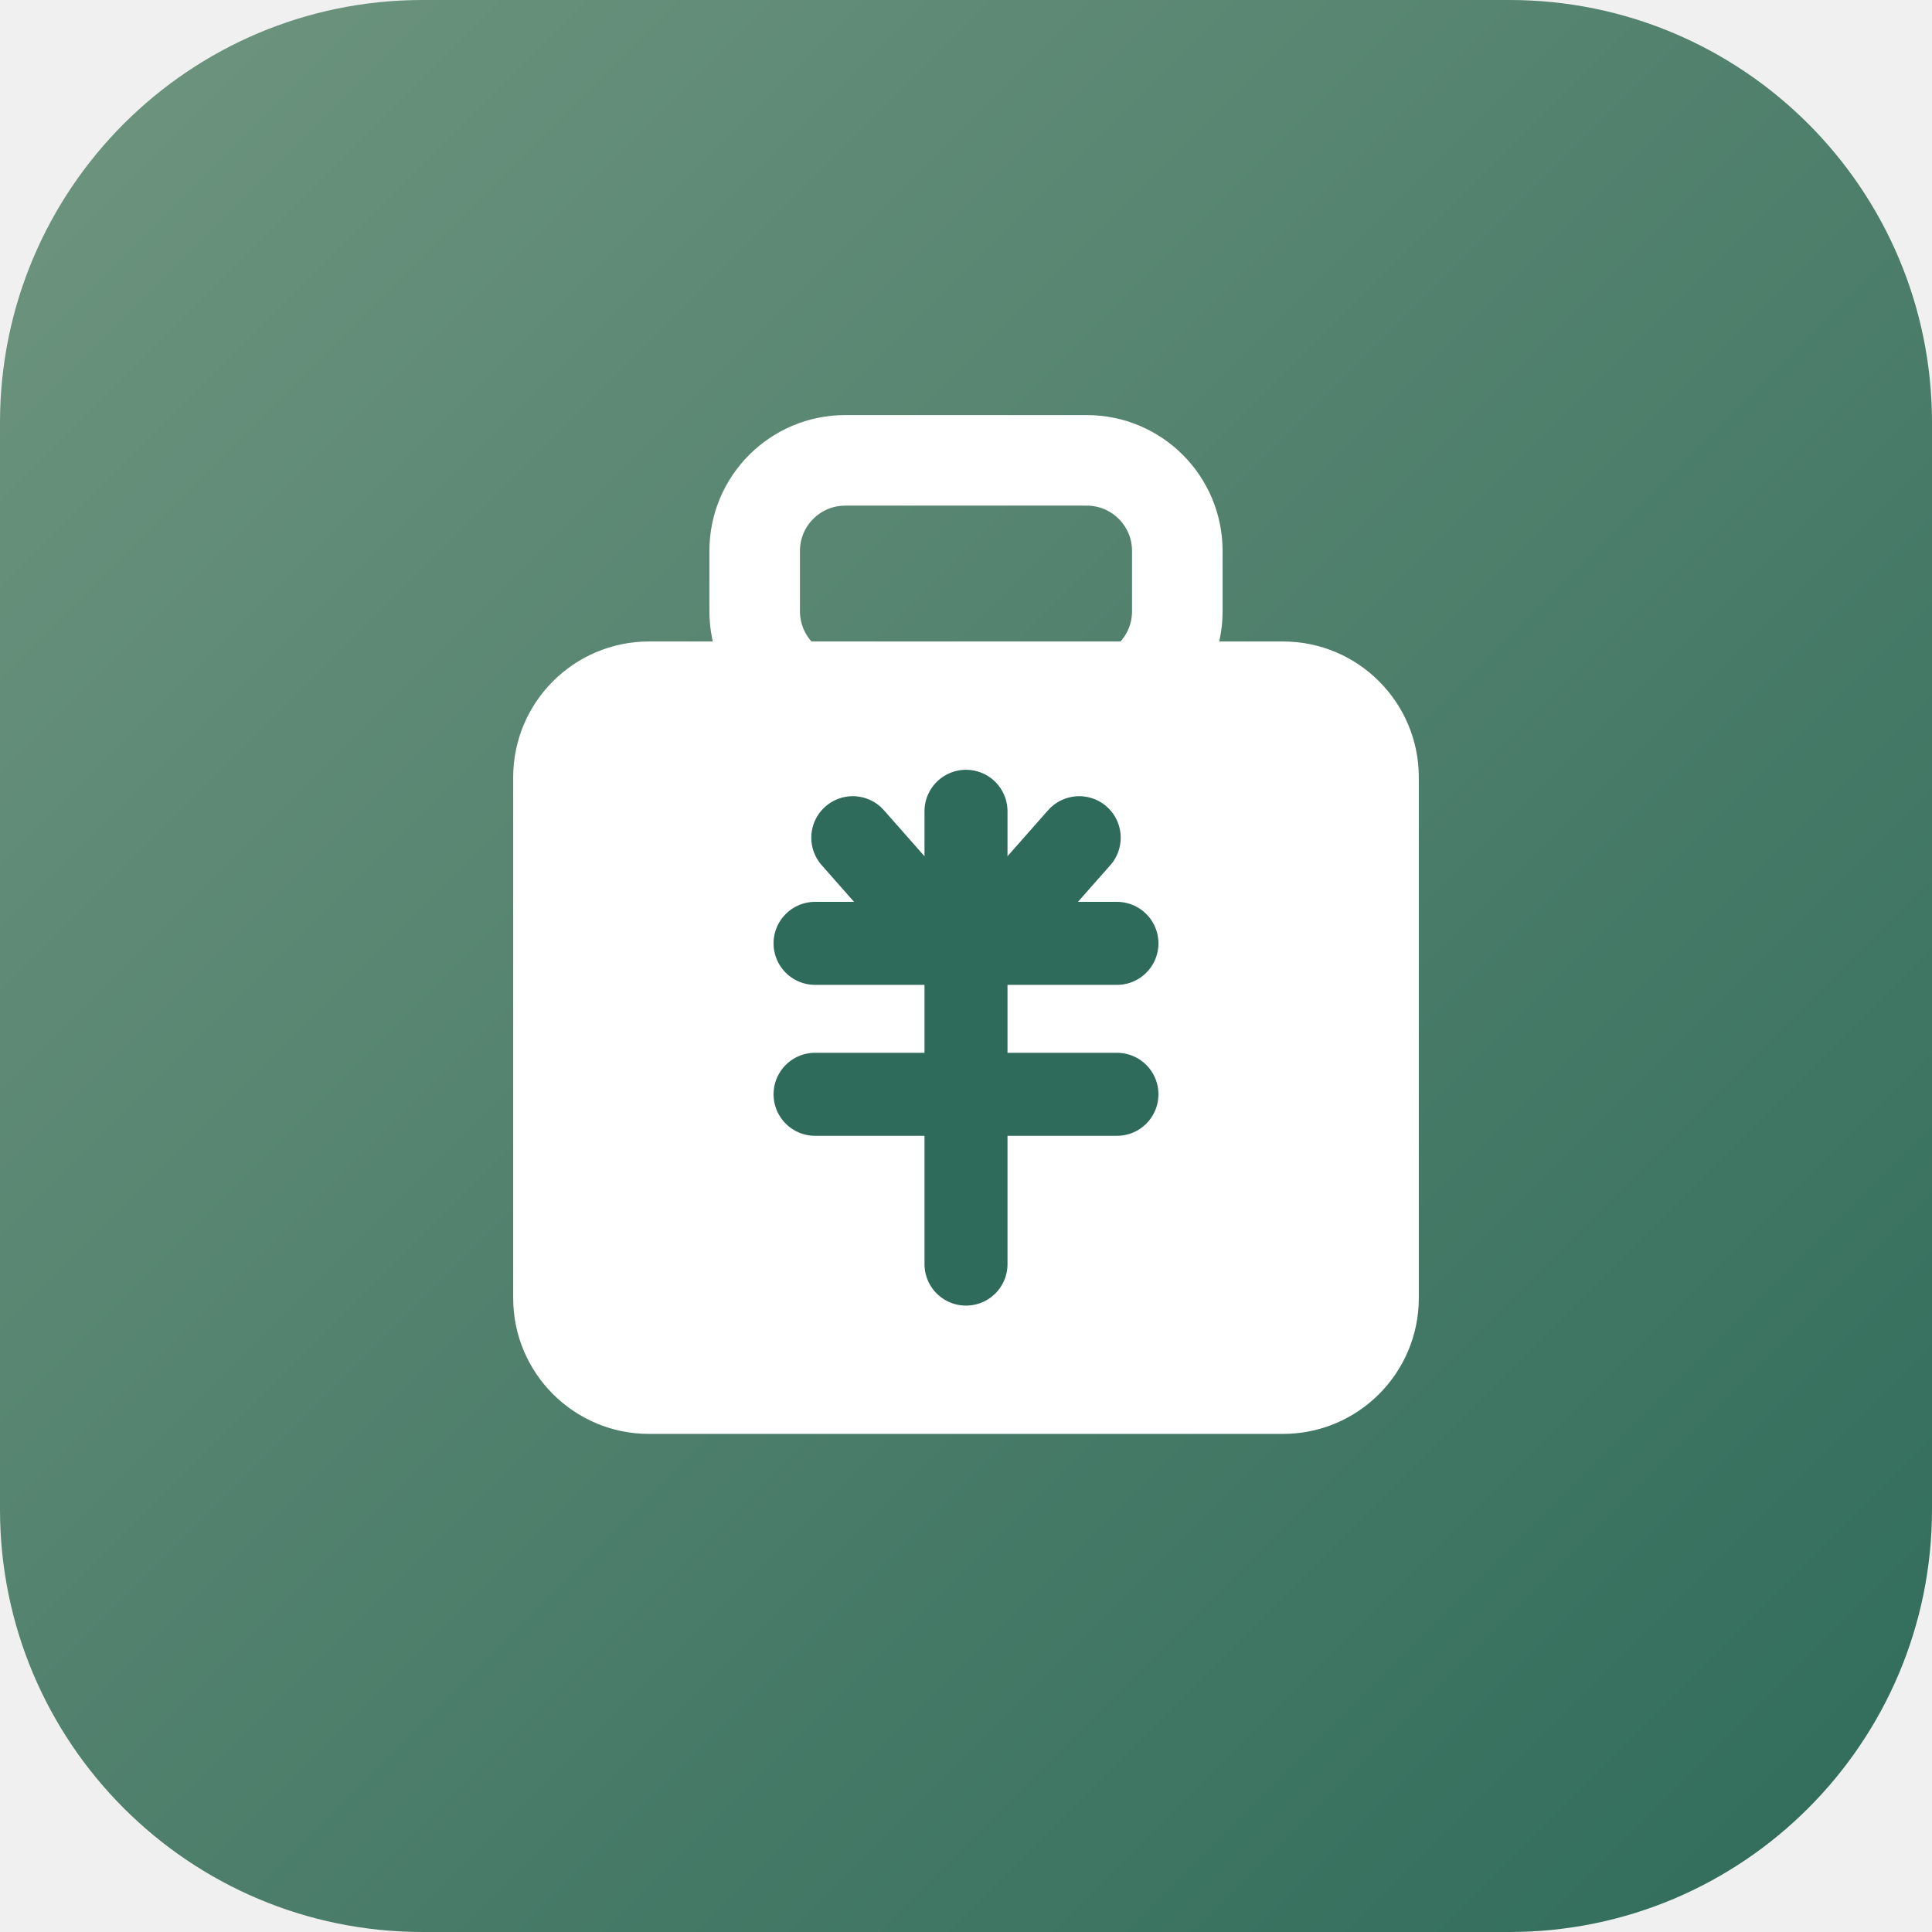
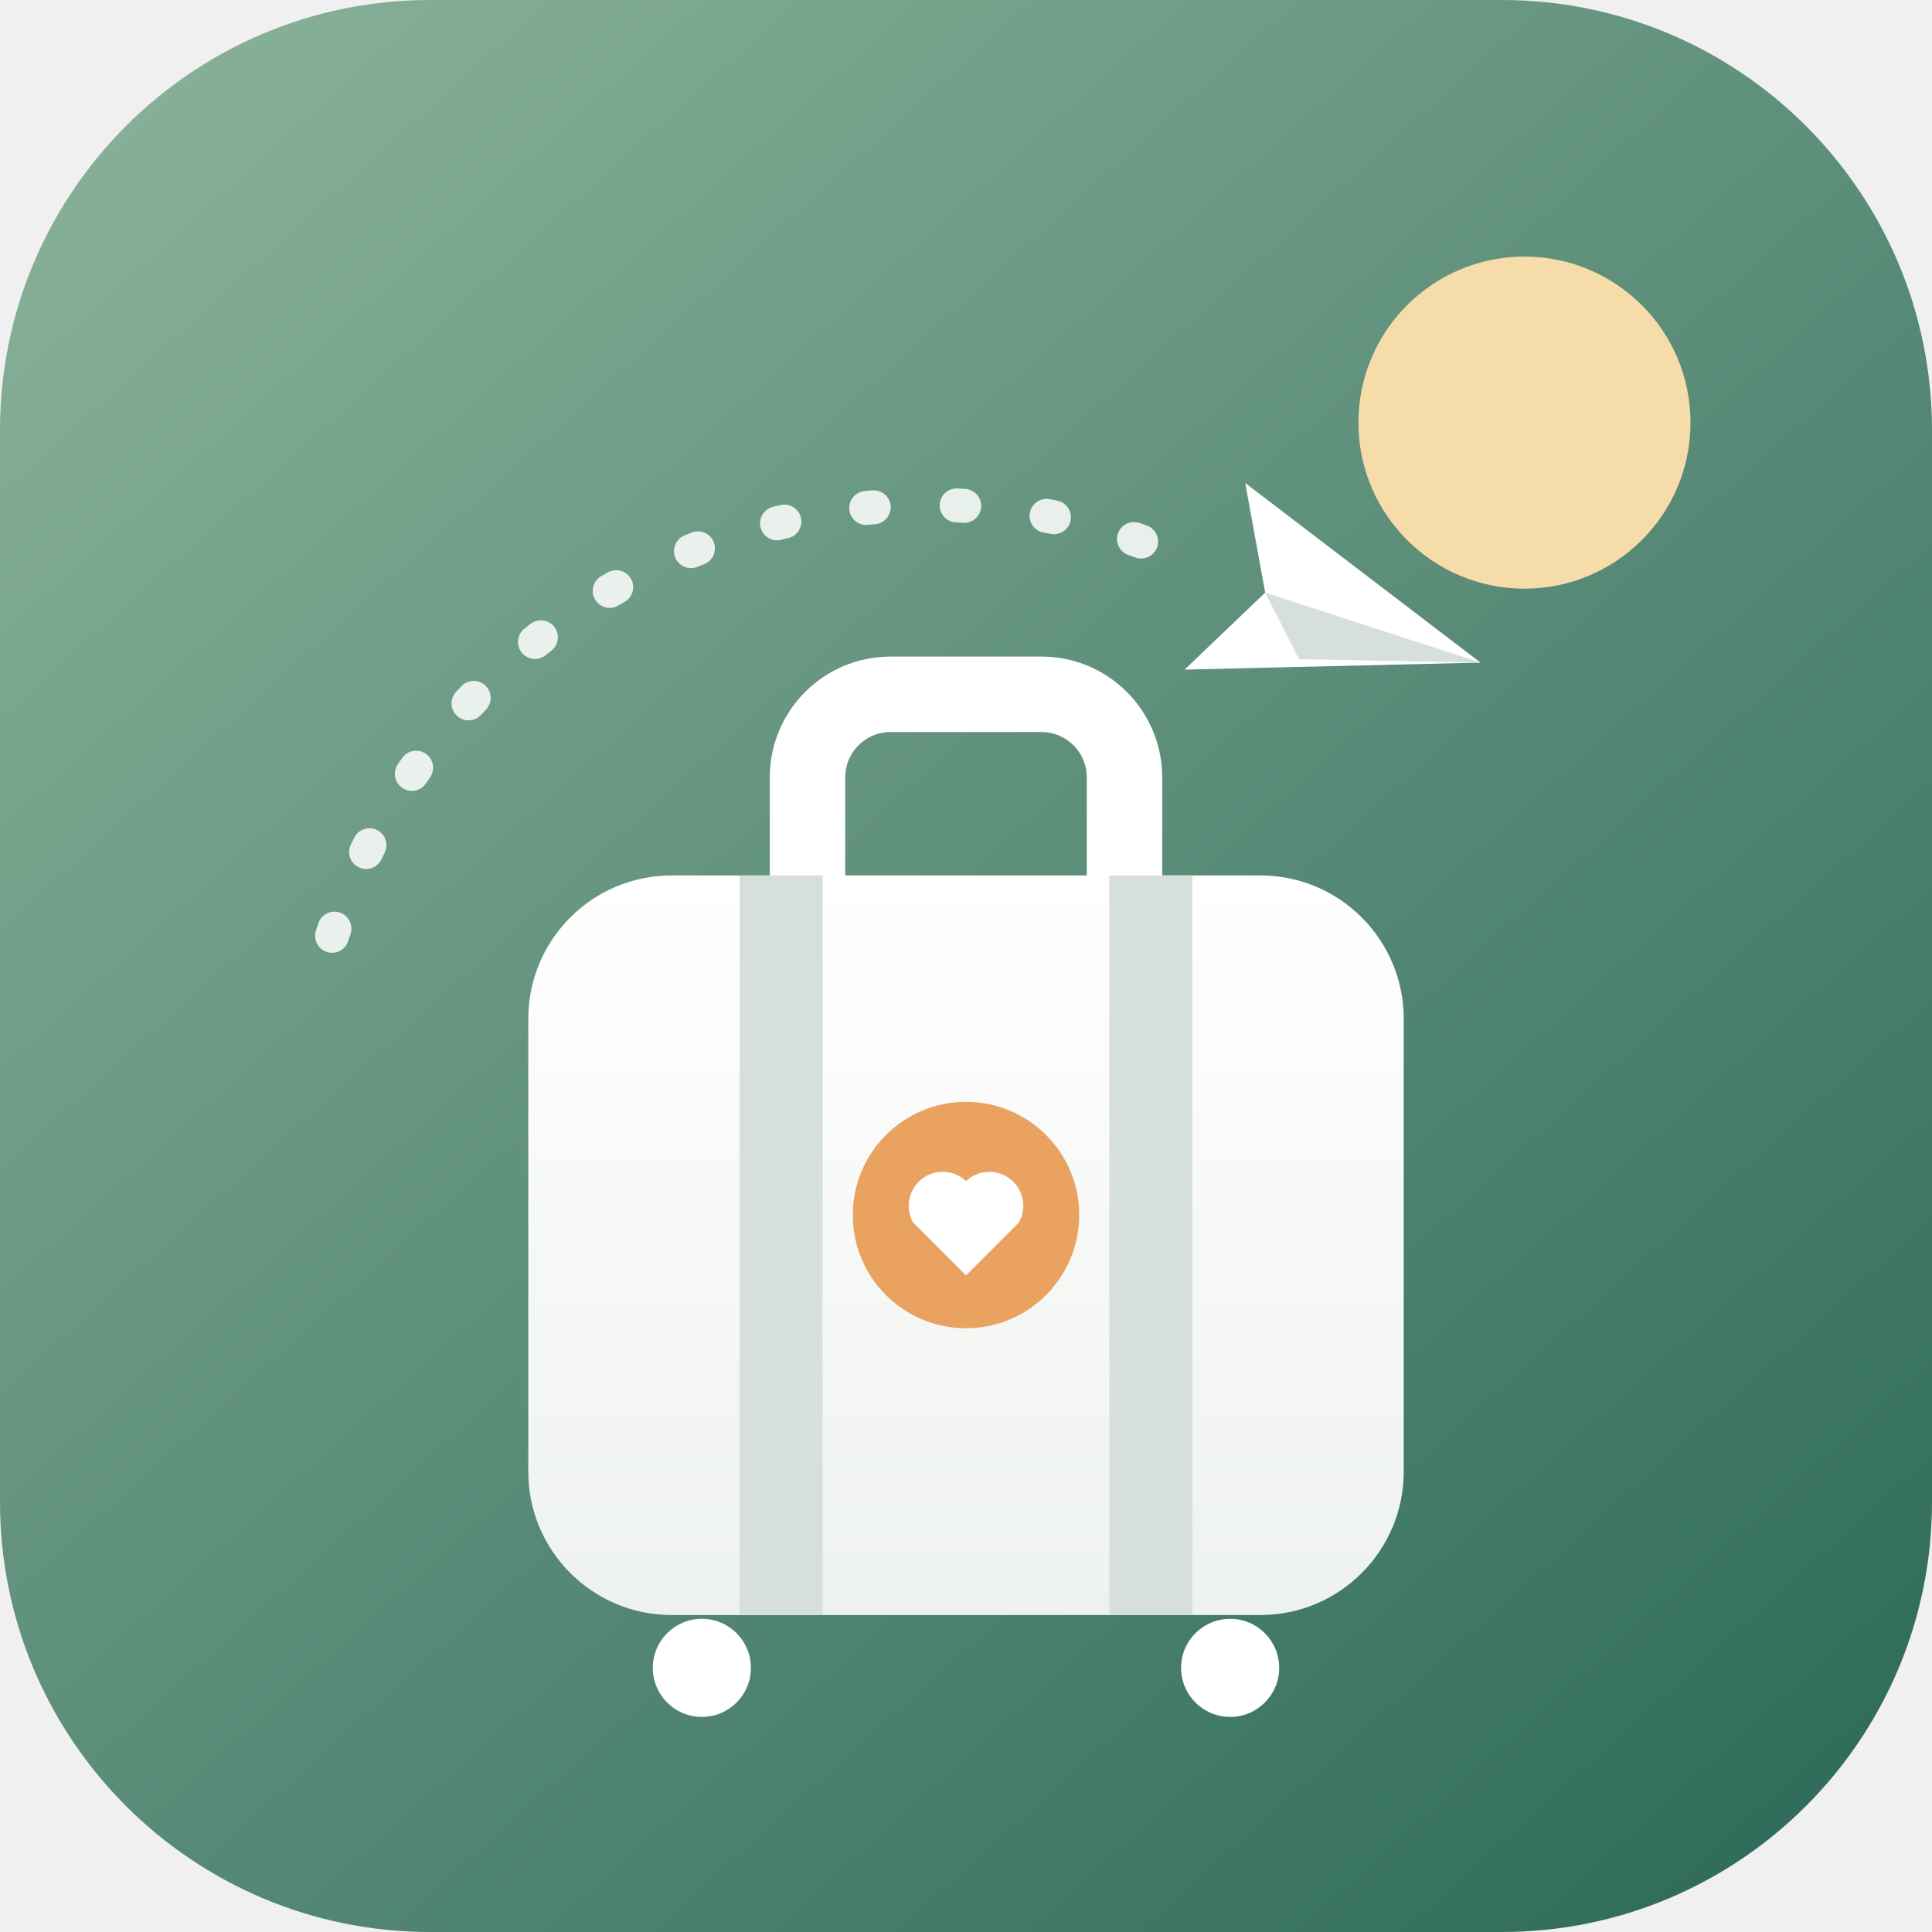
<svg xmlns="http://www.w3.org/2000/svg" viewBox="0 0 512 512">
  <defs>
-     <linearGradient id="g" x1="0" y1="0" x2="1" y2="1">
-       <stop offset="0" stop-color="#6f957f" />
+     <linearGradient id="bg" x1="0" y1="0" x2="0.9" y2="1">
+       <stop offset="0" stop-color="#8db49c" />
      <stop offset="1" stop-color="#2f6b5a" />
    </linearGradient>
+     <linearGradient id="case" x1="0" y1="0" x2="0" y2="1">
+       <stop offset="0" stop-color="#ffffff" />
+       <stop offset="1" stop-color="#eef2ee" />
+     </linearGradient>
  </defs>
-   <rect width="512" height="512" rx="112" fill="url(#g)" />
-   <rect x="136" y="170" width="240" height="210" rx="36" fill="#fff" />
-   <rect x="200" y="122" width="112" height="64" rx="24" fill="none" stroke="#fff" stroke-width="24" />
-   <path d="M256 215v120M216 250h80M216 290h80" stroke="#2f6b5a" stroke-width="22" stroke-linecap="round" />
-   <path d="M226 222l30 34 30-34" fill="none" stroke="#2f6b5a" stroke-width="22" stroke-linecap="round" stroke-linejoin="round" />
+   <rect width="512" height="512" rx="114" fill="url(#bg)" />
+   <circle cx="404" cy="112" r="44" fill="#f6dca8" />
+   <path d="M88 248 C 120 150, 230 108, 318 150" fill="none" stroke="#ffffff" stroke-width="9" stroke-linecap="round" stroke-dasharray="2 22" opacity=".85" />
+   <g transform="translate(330 128) rotate(18)">
+     <path d="M0 0 L74 26 L0 52 L14 26 Z" fill="#ffffff" />
+     <path d="M14 26 L74 26 L28 40 Z" fill="#d6dfda" />
+   </g>
+   <path d="M214 236 v-30 a22 22 0 0 1 22 -22 h40 a22 22 0 0 1 22 22 v30" fill="none" stroke="#ffffff" stroke-width="20" stroke-linecap="round" />
+   <rect x="140" y="232" width="232" height="196" rx="38" fill="url(#case)" />
+   <rect x="196" y="232" width="22" height="196" fill="#d6dfda" />
+   <rect x="294" y="232" width="22" height="196" fill="#d6dfda" />
+   <circle cx="256" cy="322" r="30" fill="#e9a25f" />
+   <path d="M256 338 l-14 -14 a9 9 0 0 1 14 -11 a9 9 0 0 1 14 11 Z" fill="#ffffff" />
+   <circle cx="186" cy="442" r="13" fill="#ffffff" />
+   <circle cx="326" cy="442" r="13" fill="#ffffff" />
</svg>
